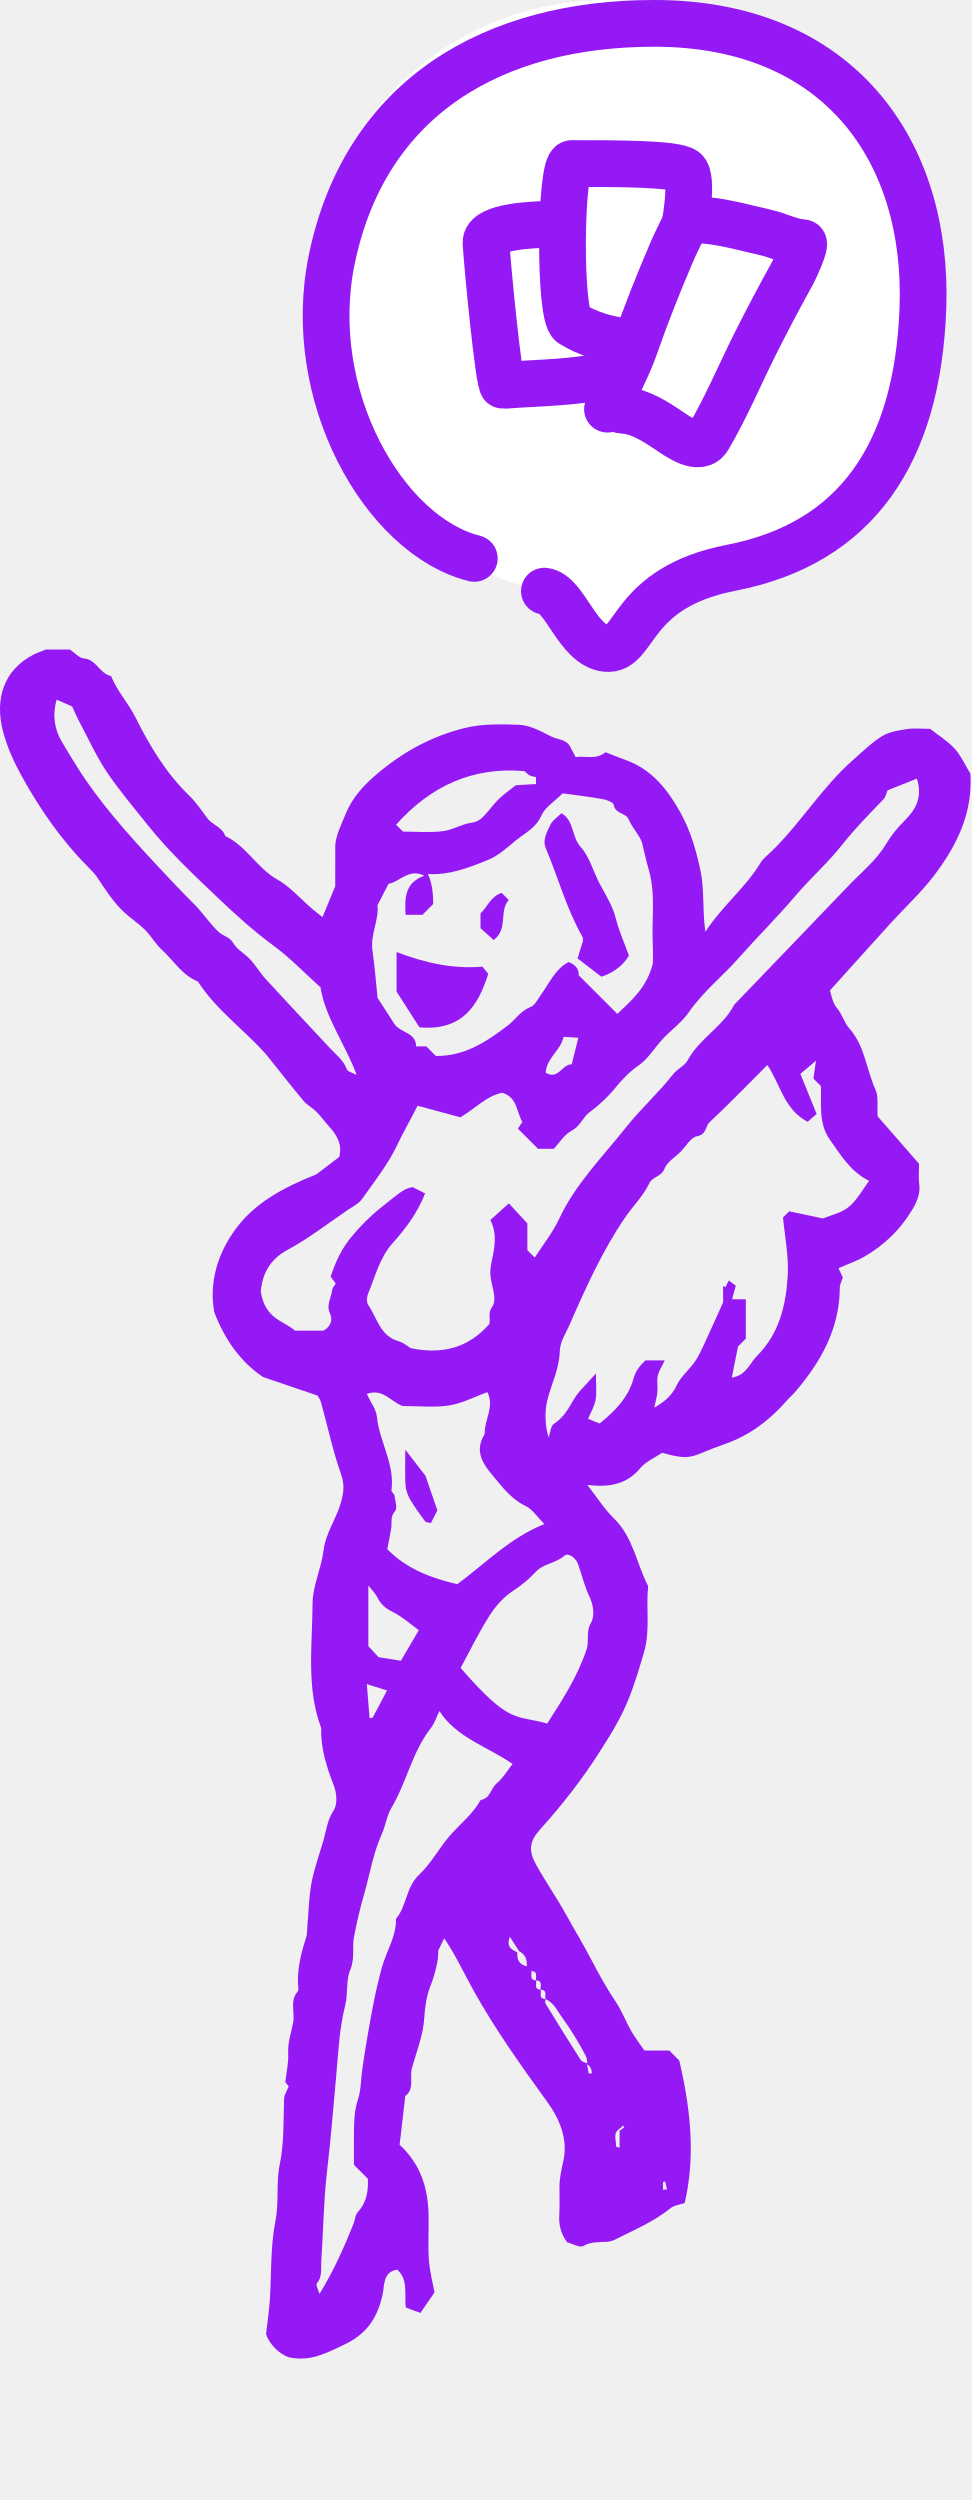
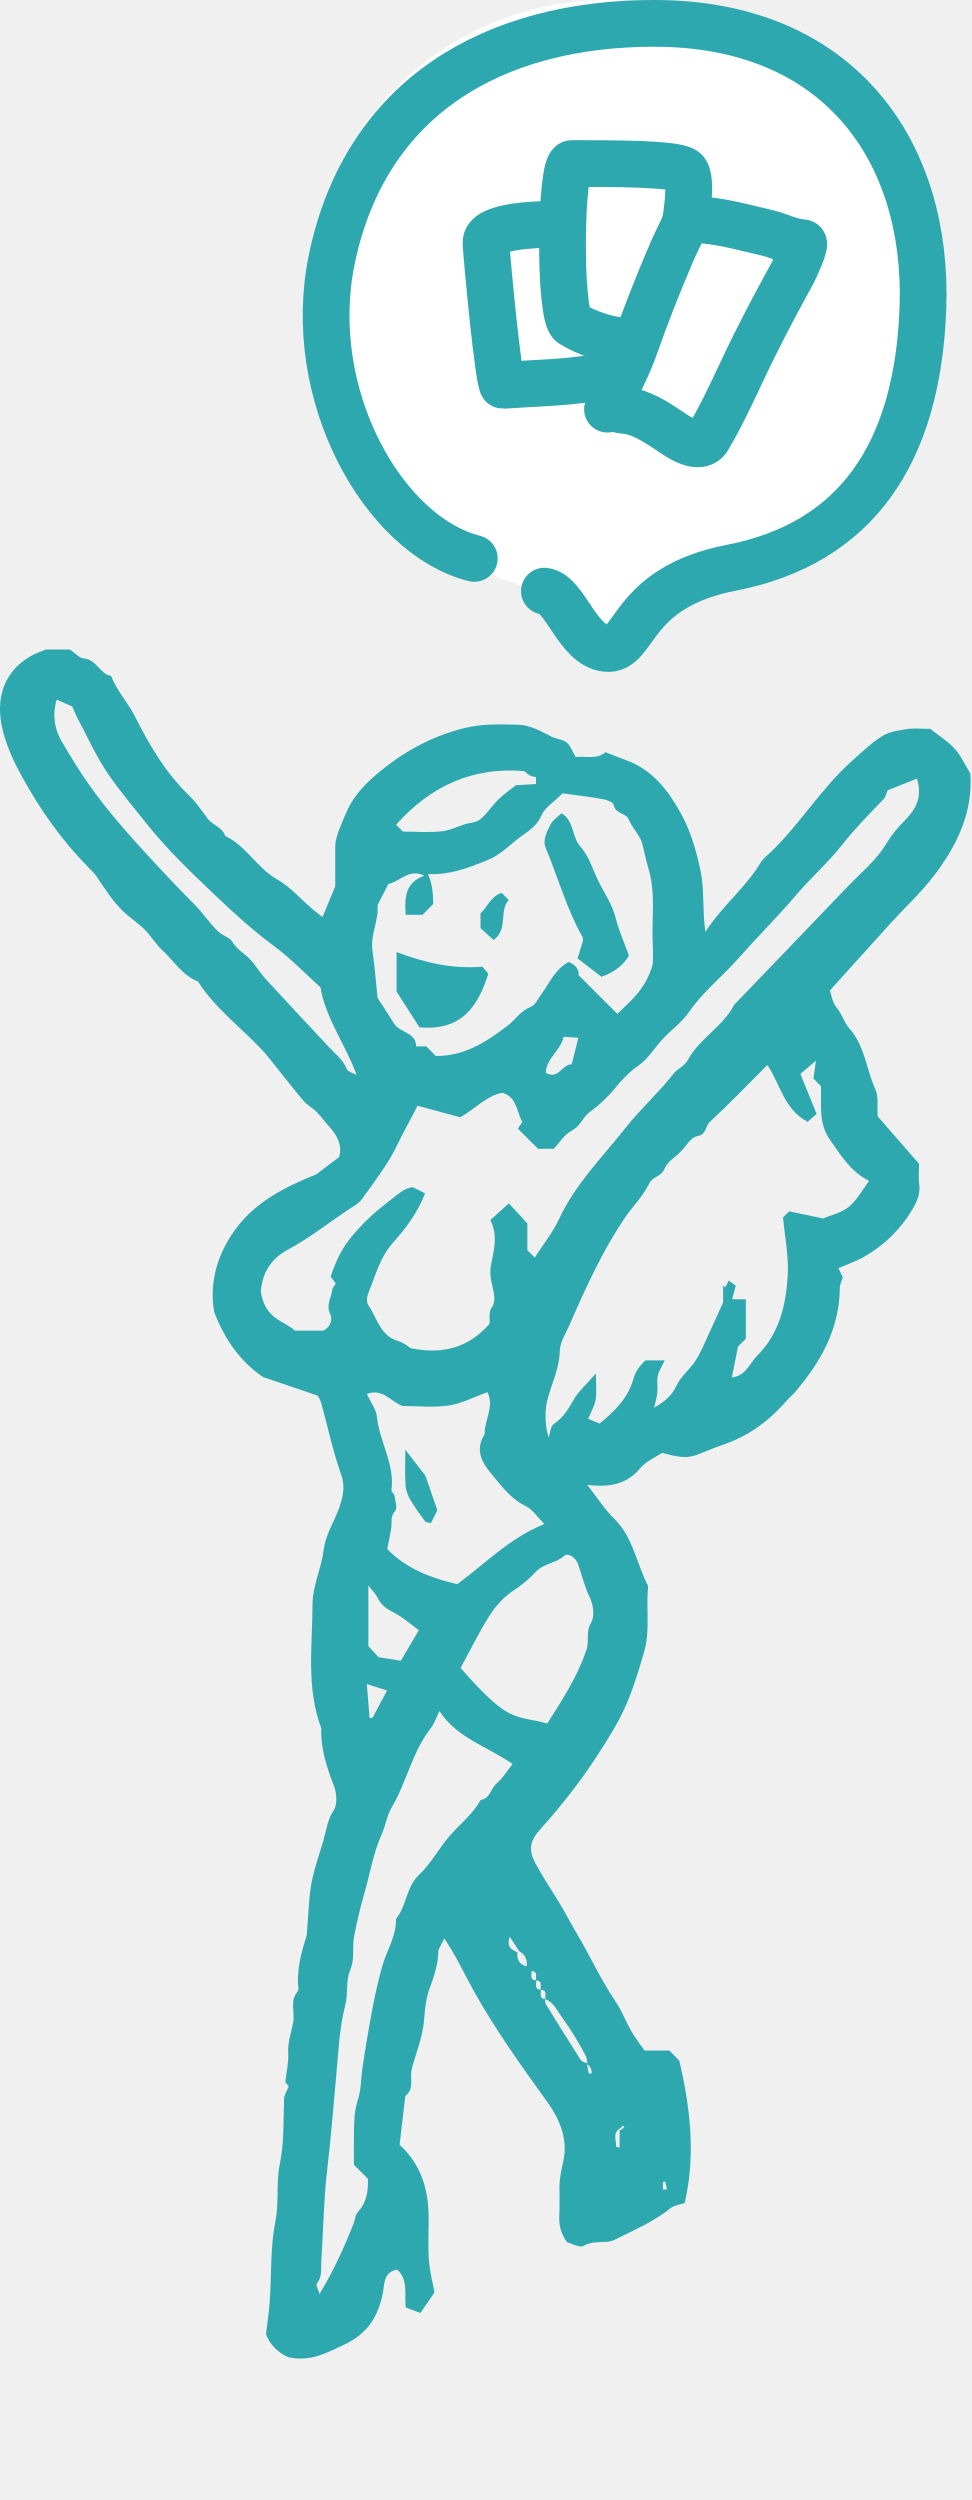
<svg xmlns="http://www.w3.org/2000/svg" width="208" height="535" viewBox="0 0 208 535" fill="none">
-   <path d="M141.7 310.894C140.099 311.982 138.199 312.764 137.041 314.16C134.084 317.726 130.304 318.33 125.687 317.769C127.742 320.396 129.315 322.928 131.387 324.946C135.529 328.98 136.21 334.638 138.706 339.429C138.192 344.108 139.198 348.758 137.833 353.539C134.595 364.883 132.791 367.865 128.469 374.669C124.687 380.622 120.418 386.141 115.703 391.354C113.313 393.997 112.991 395.904 114.754 399.087C116.789 402.762 119.226 406.215 121.242 409.9C122.956 413.032 124.835 416.083 126.469 419.231C128.125 422.419 129.848 425.511 131.839 428.496C133.116 430.41 133.929 432.628 135.083 434.632C135.949 436.137 137.027 437.519 137.909 438.808H143.219C143.942 439.53 144.649 440.237 145.356 440.943C148.216 452.969 148.579 462.627 146.523 471.436C145.495 471.798 144.283 471.915 143.493 472.555C139.936 475.435 135.762 477.179 131.744 479.212C131.2 479.487 130.575 479.701 129.974 479.743C128.231 479.865 126.541 479.668 124.822 480.637C124.046 481.074 122.495 480.135 121.363 479.839C120.019 478.048 119.549 476.137 119.689 473.984C119.818 471.994 119.7 469.989 119.721 467.991C119.741 466.078 120.15 464.261 120.568 462.378C121.579 457.825 119.756 453.469 117.187 449.912C111.575 442.14 106.015 434.371 101.34 425.979C99.305 422.326 97.585 418.508 95.059 414.797C94.835 415.255 94.558 415.823 93.784 417.406C93.891 419.259 93.199 422.224 92.022 425.257C91.282 427.164 90.924 429.549 90.802 431.725C90.586 435.559 89.108 439.066 88.137 442.662C87.611 444.608 88.782 447.014 86.734 448.55C86.324 452.064 85.914 455.578 85.516 458.983C90.081 463.189 91.623 468.381 91.722 474.128C91.776 477.291 91.56 480.468 91.785 483.616C91.966 486.14 92.628 488.63 92.979 490.588C91.809 492.288 91.005 493.457 89.963 494.972C89.027 494.625 87.888 494.202 86.833 493.81C86.512 490.805 87.41 487.9 85.009 485.701C81.937 486.148 82.264 489.167 81.896 490.915C80.8 496.115 78.391 499.618 73.377 501.891C69.836 503.496 66.623 505.457 61.793 504.465C59.548 503.636 57.614 501.528 56.932 499.499C57.284 496.422 57.598 494.394 57.733 492.354C58.111 486.667 57.84 480.86 58.939 475.321C59.752 471.224 59.046 467.151 59.856 463.23C60.829 458.523 60.636 453.843 60.791 449.136C60.82 448.266 61.422 447.415 61.788 446.483C61.504 446.133 61.203 445.762 61.053 445.576C61.296 443.411 61.791 441.383 61.676 439.389C61.543 437.062 62.327 434.987 62.736 432.803C63.144 430.623 61.953 428.234 63.699 426.185C64.028 425.799 63.753 424.893 63.745 424.227C63.702 420.859 64.516 417.655 65.545 414.482C65.739 413.884 65.684 413.206 65.745 412.565C66.078 409.04 66.083 405.441 66.849 402.012C67.45 399.322 68.385 396.663 69.177 393.994C69.826 391.805 70.018 389.493 71.416 387.399C72.24 386.167 72.066 383.74 71.466 382.188C69.916 378.175 68.599 374.185 68.743 369.83C65.482 361.142 66.856 352.082 66.887 343.182C66.9 339.374 68.782 335.609 69.251 331.756C69.717 327.923 72.083 324.91 73.027 321.28C73.587 319.129 73.729 317.601 72.965 315.434C71.217 310.472 70.129 305.28 68.723 300.195C68.52 299.462 68.042 298.805 67.969 298.661C63.778 297.234 60.123 295.99 56.304 294.69C51.55 291.476 48.189 286.872 45.853 280.818C44.687 274.469 46.566 268.044 50.722 262.618C54.838 257.244 60.783 254.064 67.705 251.309C68.885 250.413 70.675 249.053 72.588 247.6C73.262 245.124 72.246 243.091 70.562 241.228C69.588 240.15 68.742 238.953 67.725 237.921C66.891 237.076 65.746 236.517 64.99 235.62C62.514 232.679 60.154 229.641 57.749 226.641C57.447 226.265 57.156 225.88 56.836 225.521C52.124 220.251 46.227 216.09 42.353 210.037C38.979 208.722 37.188 205.584 34.673 203.289C33.292 202.029 32.345 200.304 31.015 198.977C29.654 197.619 28.003 196.557 26.59 195.246C24.23 193.057 22.529 190.34 20.751 187.686C20.211 186.881 19.486 186.191 18.799 185.495C13.17 179.801 8.642 173.305 4.774 166.323C3.046 163.203 1.575 160.074 0.647 156.521C-1.206 149.422 0.904 143.29 7.194 140.08C7.876 139.731 8.611 139.486 9.788 139H14.963C16.064 139.743 16.949 140.826 17.91 140.898C20.645 141.102 21.332 144.206 23.767 144.666C25.035 147.871 27.426 150.39 28.976 153.488C32.007 159.546 35.491 165.428 40.471 170.239C41.955 171.672 43.138 173.431 44.372 175.104C45.462 176.582 47.595 176.986 48.212 178.919C52.719 181.032 54.998 185.766 59.337 188.208C62.106 189.767 64.296 192.349 66.759 194.457C67.465 195.062 68.214 195.616 69.022 196.255C69.897 194.127 70.652 192.293 71.742 189.644C71.742 187.406 71.732 184.256 71.745 181.105C71.754 179 73.135 176.222 74.025 174.058C75.439 170.623 77.831 168.062 80.504 165.776C86.019 161.059 92.153 157.608 99.37 155.815C103.32 154.834 107.14 154.989 110.984 155.101C113.359 155.17 115.686 156.435 117.906 157.587C119.275 158.298 121.103 158.128 121.997 159.758C122.368 160.435 122.718 161.122 123.181 162.001C125.254 161.716 127.583 162.654 129.575 160.97C131.01 161.527 132.432 162.119 133.882 162.636C139.523 164.649 142.928 169.031 145.669 173.992C147.78 177.812 148.973 181.923 149.896 186.265C150.79 190.463 150.265 194.637 150.954 199.406C154.62 193.772 159.601 189.932 162.801 184.563C163.286 183.748 164.351 182.93 165.151 182.151C171.367 176.097 175.885 168.543 182.396 162.775C184.449 160.957 186.438 158.995 188.741 157.553C190.252 156.607 192.246 156.302 194.072 156.028C195.701 155.783 197.396 155.976 199.061 155.976C200.819 157.363 202.778 158.564 204.274 160.19C205.619 161.654 206.457 163.584 207.657 165.532C208.217 173.852 204.859 180.864 199.794 187.495C197.08 191.048 193.84 194.002 190.876 197.261C186.57 201.998 182.295 206.762 177.588 211.978C177.929 212.897 178.139 214.591 179.066 215.669C180.243 217.037 180.639 218.83 181.741 220.064C185.125 223.856 185.386 228.908 187.38 233.247C188.018 234.635 187.672 236.476 187.827 238.908C190.522 241.997 193.675 245.61 196.676 249.049C196.676 250.716 196.526 252.066 196.711 253.368C197.002 255.419 196.232 257.146 195.27 258.782C192.768 263.037 189.309 266.396 185.057 268.871C183.348 269.866 181.435 270.51 179.433 271.394C179.77 272.111 180.032 272.668 180.368 273.383C180.186 273.983 179.724 274.809 179.717 275.639C179.648 284.512 175.553 291.617 169.978 298.086C169.544 298.589 169.01 299.006 168.575 299.508C164.85 303.809 160.489 307.173 155.038 309.054C147.872 311.526 148.394 312.788 141.7 310.894ZM115.718 425.8C115.869 426.558 115.223 427.713 116.718 427.799C116.718 428.123 116.592 428.525 116.737 428.761C119.201 432.775 121.678 436.782 124.218 440.748C124.52 441.221 125.205 441.449 126.489 441.763C126.201 441.778 125.913 441.793 125.625 441.807C125.753 442.458 125.88 443.109 126.008 443.761C126.223 443.731 126.438 443.702 126.653 443.673C126.598 443.036 126.544 442.4 125.713 441.79C125.608 441.184 125.645 440.504 125.373 439.986C123.881 437.156 122.25 434.422 120.344 431.827C119.252 430.34 118.574 428.571 116.718 427.799C116.567 427.041 117.214 425.885 115.718 425.8C115.568 425.043 116.214 423.887 114.719 423.801C114.568 423.044 115.215 421.888 113.719 421.803C113.386 421.47 113.053 421.136 112.72 420.803C112.881 419.253 112.299 418.197 111.102 417.558C110.511 416.648 109.92 415.737 109.104 414.48C108.269 416.791 109.61 417.225 110.721 417.805C110.561 419.356 111.142 420.412 112.72 420.803C113.053 421.136 113.386 421.47 113.719 421.803C113.87 422.56 113.224 423.716 114.719 423.801C114.87 424.559 114.223 425.715 115.718 425.8ZM132.589 455.527C130.995 456.611 131.995 458.14 131.819 459.363C131.813 459.401 132.231 459.501 132.589 459.617C132.589 458.275 132.589 457.028 132.605 455.69L132.8 455.885C133.072 455.653 133.344 455.421 133.617 455.189C133.512 455.083 133.406 454.978 133.301 454.874C133.069 455.146 132.837 455.418 132.589 455.527ZM114.44 269.123C116.236 266.314 118.298 263.743 119.654 260.841C123.144 253.369 128.919 247.616 133.924 241.297C137.064 237.332 140.892 233.91 144.006 229.927C144.986 228.672 146.513 228.117 147.184 226.868C149.69 222.209 154.713 219.704 157.127 215.007C165.254 206.548 173.393 198.102 181.499 189.625C184.314 186.681 187.533 184.121 189.673 180.533C190.729 178.762 192.083 177.112 193.548 175.655C195.99 173.229 197.465 170.621 196.218 166.621C194.016 167.502 191.903 168.348 189.95 169.129C189.617 169.892 189.504 170.583 189.105 171C186.055 174.183 182.962 177.291 180.215 180.787C177.196 184.626 173.476 187.878 170.285 191.639C166.392 196.227 162.075 200.488 158.078 205.022C154.616 208.949 150.452 212.203 147.432 216.589C145.947 218.747 143.685 220.359 141.863 222.301C140.085 224.196 138.704 226.61 136.627 228.034C134.613 229.413 132.941 231.242 131.568 232.924C129.931 234.931 128.167 236.526 126.15 238.024C124.704 239.098 124.204 240.981 122.372 241.946C120.715 242.82 119.595 244.709 118.527 245.844H115.145C113.658 244.357 112.245 242.944 110.832 241.531C111.158 241.038 111.483 240.545 111.779 240.095C110.499 237.903 110.747 234.85 107.502 233.85C104.149 234.478 101.769 237.204 98.51 239.103C95.599 238.314 92.441 237.458 89.352 236.62C87.894 239.604 86.374 242.101 85.129 244.778C83.168 248.993 80.186 252.75 77.477 256.589C76.781 257.577 75.521 258.189 74.47 258.902C70.183 261.807 66.066 265.037 61.525 267.475C56.843 269.988 56.031 273.958 55.803 276.374C56.738 282.42 60.814 282.615 63.108 284.757H69.213C70.939 283.818 71.178 282.258 70.653 281.177C69.725 279.263 70.881 277.766 71.082 276.098C71.149 275.544 71.646 275.041 71.855 274.677C71.302 273.931 70.932 273.432 70.758 273.197C71.868 269.865 73.151 267.148 75.26 264.619C77.22 262.268 79.219 260.247 81.628 258.347C85.721 255.119 86.394 254.345 88.319 254.052C89.582 254.69 90.33 255.068 90.973 255.393C89.277 259.692 86.767 262.956 84.055 265.988C81.228 269.149 80.334 273.117 78.78 276.816C78.483 277.524 78.405 278.693 78.794 279.257C80.71 282.034 81.323 285.901 85.305 287.023C86.461 287.349 87.452 288.255 87.867 288.504C94.91 289.961 100.368 288.294 104.729 283.335C104.97 282.153 104.385 280.893 105.346 279.616C105.909 278.867 105.85 277.39 105.613 276.344C104.659 272.144 104.771 272.194 105.492 268.56C105.974 266.128 106.233 263.549 104.931 261.095C106.222 259.928 107.524 258.751 108.889 257.517C110.309 259.054 111.433 260.27 112.855 261.808V267.538C113.384 268.067 113.737 268.421 114.44 269.123ZM164.211 227.911C160.101 232.02 156.091 236.199 151.856 240.137C150.885 241.041 151.245 242.801 149.182 243.148C147.844 243.372 146.797 245.323 145.619 246.501C144.442 247.678 142.759 248.662 142.215 250.082C141.548 251.827 139.638 251.797 138.989 253.162C137.673 255.93 135.471 258.049 133.788 260.518C128.902 267.689 125.325 275.618 121.872 283.54C121.103 285.303 119.833 287.175 119.793 289.139C119.713 293.022 117.865 296.377 117.044 300.024C116.582 302.077 116.611 305.227 117.408 307.618C117.757 306.643 117.822 305.168 118.542 304.699C120.574 303.375 121.631 301.503 122.789 299.499C123.839 297.683 125.521 296.234 127.524 293.933C127.524 296.436 127.74 298.043 127.46 299.559C127.2 300.968 126.41 302.278 125.858 303.622C126.827 304.022 127.625 304.352 128.312 304.636C131.563 302.038 134.461 299.039 135.535 295.133C136.081 293.148 137.134 292.101 138.102 291.124H142.252C141.607 292.502 140.963 293.427 140.757 294.44C140.53 295.56 140.784 296.768 140.681 297.925C140.594 298.898 140.295 299.852 139.998 301.249C142.235 299.941 143.774 298.688 144.806 296.463C145.723 294.487 147.674 293.019 148.875 291.139C150.028 289.333 150.825 287.296 151.741 285.343C152.656 283.39 153.524 281.415 154.748 278.709V275.17C154.908 275.271 155.068 275.372 155.227 275.473C155.513 274.91 155.798 274.347 155.957 274.032C156.705 274.579 157.228 274.961 157.462 275.132C157.178 276.169 156.962 276.96 156.666 278.041H159.606V286.481C158.934 287.152 158.346 287.741 157.928 288.158C157.467 290.489 157.055 292.573 156.613 294.805C159.736 294.334 160.383 291.773 161.974 290.188C166.783 285.398 168.206 279.277 168.574 272.958C168.815 268.809 167.935 264.595 167.568 260.531C168.174 259.925 168.645 259.454 168.882 259.218C171.296 259.729 173.534 260.202 176.119 260.749C177.734 260.066 180.022 259.599 181.622 258.291C183.397 256.841 184.544 254.624 185.989 252.709C181.945 250.678 179.96 247.209 177.651 243.978C175.067 240.364 175.821 236.29 175.677 232.417C175.004 231.743 174.415 231.155 174.073 230.813C174.227 229.736 174.351 228.866 174.619 226.984C173.008 228.351 172.221 229.019 171.284 229.814C172.5 232.813 173.6 235.527 174.759 238.388C174.1 238.963 173.407 239.568 172.835 240.066C167.715 237.363 166.997 232.002 164.211 227.911ZM93.263 225.978C99.45 226.042 104.147 222.913 108.679 219.451C110.33 218.19 111.41 216.303 113.539 215.496C114.453 215.151 115.054 213.883 115.709 212.971C117.539 210.423 118.808 207.391 121.681 205.866C123.559 206.568 123.928 207.877 123.83 208.694C126.741 211.605 129.303 214.166 132.107 216.97C134.992 214.212 138.354 211.497 139.706 206.22C139.706 205.465 139.781 203.797 139.692 202.138C139.405 196.781 140.381 191.389 138.813 186.045C138.3 184.296 137.881 182.33 137.451 180.561C137.042 178.876 135.312 177.241 134.525 175.327C133.949 173.926 131.644 174.212 131.329 172.215C131.246 171.687 129.822 171.16 128.948 171.006C125.998 170.487 123.018 170.137 120.41 169.772C118.568 171.614 116.606 172.789 115.871 174.493C114.737 177.124 112.519 178.155 110.55 179.725C108.562 181.31 106.856 183.046 104.338 184.063C100.245 185.717 96.219 187.301 91.567 187.049C92.344 188.635 92.721 190.774 92.697 193.467C91.869 194.303 91.05 195.13 90.414 195.771H86.802C86.567 192.129 86.665 188.855 90.809 187.406C87.533 185.734 85.502 188.745 83.126 189.153C82.309 190.75 81.606 192.123 80.783 193.73C81.139 196.851 79.197 200.016 79.708 203.488C80.197 206.815 80.442 210.177 80.798 213.555C81.975 215.376 83.181 217.199 84.342 219.051C85.6 221.057 89.041 220.863 89.05 223.93H91.235C91.816 224.517 92.401 225.108 93.263 225.978ZM75.739 463.276C75.739 461.01 75.719 458.686 75.745 456.364C75.772 453.964 75.818 451.639 76.614 449.244C77.29 447.212 77.219 444.868 77.543 442.678C78.193 438.287 78.934 433.912 79.759 429.554C80.31 426.645 80.966 423.746 81.763 420.895C82.721 417.469 84.836 414.379 84.735 410.641C87.07 407.86 86.852 403.848 89.715 401.162C92.231 398.8 93.913 395.575 96.19 392.925C98.41 390.342 101.19 388.244 102.866 385.186C104.909 384.915 105 382.729 106.283 381.65C107.673 380.482 108.64 378.809 109.69 377.486C104.214 373.713 97.698 371.867 94.031 366.159C93.438 367.365 93.019 368.758 92.184 369.826C88.199 374.923 87.029 381.386 83.787 386.848C82.785 388.537 82.533 390.653 81.71 392.47C79.843 396.592 79.166 401.075 77.919 405.363C77.062 408.308 76.348 411.407 75.759 414.476C75.31 416.814 75.999 419.141 74.929 421.631C73.993 423.808 74.523 426.588 73.87 429.161C72.621 434.081 72.394 439.263 71.94 444.301C71.333 451.03 70.799 457.737 70.005 464.464C69.247 470.882 69.197 477.482 68.748 483.998C68.64 485.579 69.02 487.193 67.819 488.64C67.526 488.993 68.166 490.12 68.378 490.891C71.431 485.919 73.65 480.914 75.676 475.831C76.016 474.979 75.942 474.063 76.695 473.235C78.498 471.256 78.83 468.751 78.727 466.263C77.68 465.216 76.738 464.274 75.739 463.276ZM116.483 326.139C114.884 324.537 113.935 322.992 112.561 322.335C109.93 321.078 108.09 318.987 106.384 316.898C104.08 314.075 101.062 311.145 103.725 306.882C103.592 303.893 105.897 301.068 104.294 297.911C101.574 298.9 98.917 300.333 96.106 300.765C92.865 301.265 89.488 300.882 86.17 300.882C83.693 300.047 81.924 296.998 78.499 298.307C79.324 300.1 80.492 301.589 80.653 303.179C81.192 308.528 84.525 313.306 83.773 318.899C83.725 319.259 84.368 319.671 84.428 320.095C84.584 321.199 85.085 322.771 84.561 323.346C83.452 324.562 83.919 325.808 83.724 327.045C83.507 328.424 83.205 329.789 82.873 331.509C86.933 335.704 92.365 337.764 97.857 339.015C103.991 334.5 108.945 329.225 116.483 326.139ZM125.466 353.163C126.195 351.182 125.286 349.327 126.465 347.315C127.257 345.963 127.085 343.635 126.146 341.694C125.082 339.494 124.528 337.05 123.705 334.728C123.211 333.335 121.598 332.207 120.777 332.935C118.955 334.551 116.352 334.564 114.665 336.365C113.246 337.881 111.689 339.211 109.884 340.378C107.871 341.68 106.098 343.644 104.795 345.686C102.478 349.316 100.595 353.223 98.57 356.942C109.162 369.086 110.061 366.888 117.102 368.837C120.259 363.895 123.488 358.993 125.466 353.163ZM12.128 149.727C11.11 153.172 11.779 156.206 13.122 158.53C14.192 160.382 15.347 162.278 16.512 164.128C21.316 171.759 27.337 178.455 33.447 185.028C36.134 187.919 38.859 190.817 41.669 193.611C43.439 195.372 44.87 197.635 46.753 199.399C47.658 200.246 49.191 200.611 49.757 201.589C50.655 203.141 52.103 203.899 53.27 205.046C54.622 206.375 55.567 208.108 56.855 209.514C61.396 214.472 66.011 219.362 70.591 224.285C71.898 225.69 73.481 226.828 74.199 228.779C74.419 229.375 75.582 229.623 76.313 230.03C73.925 223.457 69.679 217.991 68.582 211.289C65.216 208.26 62.151 205.039 58.626 202.445C54.185 199.177 50.128 195.473 46.178 191.712C41.078 186.858 35.953 182.009 31.511 176.437C28.719 172.934 25.807 169.478 23.262 165.814C20.722 162.158 18.893 158.006 16.779 154.057C16.272 153.11 15.871 152.107 15.447 151.186C14.42 150.735 13.437 150.302 12.128 149.727ZM86.234 177.962C89.071 177.962 91.93 178.213 94.72 177.88C96.824 177.629 98.8 176.348 100.906 176.065C102.252 175.883 102.981 175.235 103.742 174.423C104.782 173.313 105.654 172.037 106.748 170.99C107.899 169.887 109.227 168.969 110.385 168.045C111.904 167.953 113.325 167.867 114.703 167.783V166.302C114.275 166.194 113.792 166.154 113.394 165.95C112.972 165.733 112.63 165.361 112.215 165.026C101.101 164.048 92.105 168.255 84.76 176.488C85.18 176.908 85.533 177.261 86.234 177.962ZM85.791 355.4C86.975 353.382 88.215 351.269 89.631 348.857C87.899 347.615 86.099 345.979 84.004 344.938C82.461 344.171 81.429 343.259 80.711 341.765C80.37 341.058 79.751 340.486 78.829 339.302V352.274C79.679 353.194 80.46 354.039 81.02 354.644C82.657 354.904 84.01 355.118 85.791 355.4ZM122.349 227.769C122.866 225.688 123.275 224.044 123.763 222.083C122.813 222.023 121.917 221.965 120.605 221.881C119.994 224.832 116.928 226.414 116.783 229.56C119.515 231.202 120.307 227.66 122.349 227.769ZM78.499 360.392C78.748 363.469 78.92 365.58 79.091 367.691C79.209 367.671 79.326 367.651 79.75 367.58C80.644 365.887 81.626 364.028 82.824 361.762C81.486 361.338 80.346 360.977 78.499 360.392ZM141.875 468.589C142.161 468.57 142.446 468.552 142.731 468.534C142.61 467.977 142.489 467.421 142.368 466.864C142.203 466.886 142.039 466.909 141.875 466.931V468.589Z" fill="#9419F5" />
-   <path d="M134.595 204.499C133.341 206.611 131.372 208.117 128.689 209.018C127.201 207.874 125.606 206.648 123.593 205.099C123.886 204.158 124.291 202.857 124.713 201.498C124.713 201.236 124.838 200.834 124.695 200.583C121.262 194.544 119.45 187.833 116.787 181.476C116.06 179.741 117.053 178.013 117.792 176.484C118.269 175.497 119.369 174.812 120.15 174.031C122.907 175.603 122.27 179.049 124.272 181.261C126.153 183.34 126.921 186.406 128.269 188.991C129.549 191.443 131.073 193.733 131.768 196.504C132.436 199.167 133.586 201.71 134.595 204.499Z" fill="#9419F5" />
-   <path d="M89.763 219.856C88.229 217.46 86.613 214.936 84.867 212.208V203.74C90.9 206.044 96.879 207.406 103.235 206.866C103.643 207.364 104.06 207.875 104.497 208.409C102.337 215.098 99.058 220.65 89.763 219.856Z" fill="#9419F5" />
-   <path d="M105.641 201.164C104.767 200.377 103.839 199.542 102.831 198.634V195.453C104.252 194.204 104.974 191.846 107.346 191.076L108.883 192.612C106.699 194.917 108.857 198.755 105.641 201.164Z" fill="#9419F5" />
-   <path d="M93.601 323.222C93.25 323.911 92.76 324.87 92.216 325.937C91.796 325.813 91.171 325.823 90.95 325.529C89.82 324.027 88.706 322.499 87.768 320.875C87.241 319.962 86.846 318.861 86.779 317.819C86.633 315.549 86.734 313.263 86.734 310.239C88.668 312.738 90.099 314.585 91.045 315.808C92.026 318.653 92.779 320.839 93.601 323.222Z" fill="#9419F5" />
+   <path d="M141.7 310.894C140.099 311.982 138.199 312.764 137.041 314.16C134.084 317.726 130.304 318.33 125.687 317.769C127.742 320.396 129.315 322.928 131.387 324.946C135.529 328.98 136.21 334.638 138.706 339.429C138.192 344.108 139.198 348.758 137.833 353.539C134.595 364.883 132.791 367.865 128.469 374.669C124.687 380.622 120.418 386.141 115.703 391.354C113.313 393.997 112.991 395.904 114.754 399.087C116.789 402.762 119.226 406.215 121.242 409.9C122.956 413.032 124.835 416.083 126.469 419.231C128.125 422.419 129.848 425.511 131.839 428.496C133.116 430.41 133.929 432.628 135.083 434.632C135.949 436.137 137.027 437.519 137.909 438.808H143.219C143.942 439.53 144.649 440.237 145.356 440.943C148.216 452.969 148.579 462.627 146.523 471.436C145.495 471.798 144.283 471.915 143.493 472.555C139.936 475.435 135.762 477.179 131.744 479.212C131.2 479.487 130.575 479.701 129.974 479.743C128.231 479.865 126.541 479.668 124.822 480.637C124.046 481.074 122.495 480.135 121.363 479.839C120.019 478.048 119.549 476.137 119.689 473.984C119.818 471.994 119.7 469.989 119.721 467.991C119.741 466.078 120.15 464.261 120.568 462.378C121.579 457.825 119.756 453.469 117.187 449.912C111.575 442.14 106.015 434.371 101.34 425.979C99.305 422.326 97.585 418.508 95.059 414.797C94.835 415.255 94.558 415.823 93.784 417.406C93.891 419.259 93.199 422.224 92.022 425.257C91.282 427.164 90.924 429.549 90.802 431.725C90.586 435.559 89.108 439.066 88.137 442.662C87.611 444.608 88.782 447.014 86.734 448.55C86.324 452.064 85.914 455.578 85.516 458.983C90.081 463.189 91.623 468.381 91.722 474.128C91.776 477.291 91.56 480.468 91.785 483.616C91.966 486.14 92.628 488.63 92.979 490.588C91.809 492.288 91.005 493.457 89.963 494.972C89.027 494.625 87.888 494.202 86.833 493.81C86.512 490.805 87.41 487.9 85.009 485.701C81.937 486.148 82.264 489.167 81.896 490.915C80.8 496.115 78.391 499.618 73.377 501.891C69.836 503.496 66.623 505.457 61.793 504.465C59.548 503.636 57.614 501.528 56.932 499.499C57.284 496.422 57.598 494.394 57.733 492.354C58.111 486.667 57.84 480.86 58.939 475.321C59.752 471.224 59.046 467.151 59.856 463.23C60.829 458.523 60.636 453.843 60.791 449.136C60.82 448.266 61.422 447.415 61.788 446.483C61.504 446.133 61.203 445.762 61.053 445.576C61.296 443.411 61.791 441.383 61.676 439.389C61.543 437.062 62.327 434.987 62.736 432.803C63.144 430.623 61.953 428.234 63.699 426.185C64.028 425.799 63.753 424.893 63.745 424.227C63.702 420.859 64.516 417.655 65.545 414.482C65.739 413.884 65.684 413.206 65.745 412.565C66.078 409.04 66.083 405.441 66.849 402.012C67.45 399.322 68.385 396.663 69.177 393.994C69.826 391.805 70.018 389.493 71.416 387.399C72.24 386.167 72.066 383.74 71.466 382.188C69.916 378.175 68.599 374.185 68.743 369.83C65.482 361.142 66.856 352.082 66.887 343.182C66.9 339.374 68.782 335.609 69.251 331.756C69.717 327.923 72.083 324.91 73.027 321.28C73.587 319.129 73.729 317.601 72.965 315.434C71.217 310.472 70.129 305.28 68.723 300.195C68.52 299.462 68.042 298.805 67.969 298.661C63.778 297.234 60.123 295.99 56.304 294.69C51.55 291.476 48.189 286.872 45.853 280.818C44.687 274.469 46.566 268.044 50.722 262.618C54.838 257.244 60.783 254.064 67.705 251.309C68.885 250.413 70.675 249.053 72.588 247.6C73.262 245.124 72.246 243.091 70.562 241.228C69.588 240.15 68.742 238.953 67.725 237.921C66.891 237.076 65.746 236.517 64.99 235.62C62.514 232.679 60.154 229.641 57.749 226.641C57.447 226.265 57.156 225.88 56.836 225.521C52.124 220.251 46.227 216.09 42.353 210.037C38.979 208.722 37.188 205.584 34.673 203.289C33.292 202.029 32.345 200.304 31.015 198.977C29.654 197.619 28.003 196.557 26.59 195.246C24.23 193.057 22.529 190.34 20.751 187.686C20.211 186.881 19.486 186.191 18.799 185.495C13.17 179.801 8.642 173.305 4.774 166.323C3.046 163.203 1.575 160.074 0.647 156.521C-1.206 149.422 0.904 143.29 7.194 140.08C7.876 139.731 8.611 139.486 9.788 139H14.963C16.064 139.743 16.949 140.826 17.91 140.898C20.645 141.102 21.332 144.206 23.767 144.666C25.035 147.871 27.426 150.39 28.976 153.488C32.007 159.546 35.491 165.428 40.471 170.239C41.955 171.672 43.138 173.431 44.372 175.104C45.462 176.582 47.595 176.986 48.212 178.919C52.719 181.032 54.998 185.766 59.337 188.208C62.106 189.767 64.296 192.349 66.759 194.457C67.465 195.062 68.214 195.616 69.022 196.255C69.897 194.127 70.652 192.293 71.742 189.644C71.742 187.406 71.732 184.256 71.745 181.105C71.754 179 73.135 176.222 74.025 174.058C75.439 170.623 77.831 168.062 80.504 165.776C86.019 161.059 92.153 157.608 99.37 155.815C103.32 154.834 107.14 154.989 110.984 155.101C113.359 155.17 115.686 156.435 117.906 157.587C119.275 158.298 121.103 158.128 121.997 159.758C122.368 160.435 122.718 161.122 123.181 162.001C125.254 161.716 127.583 162.654 129.575 160.97C131.01 161.527 132.432 162.119 133.882 162.636C139.523 164.649 142.928 169.031 145.669 173.992C147.78 177.812 148.973 181.923 149.896 186.265C150.79 190.463 150.265 194.637 150.954 199.406C154.62 193.772 159.601 189.932 162.801 184.563C163.286 183.748 164.351 182.93 165.151 182.151C171.367 176.097 175.885 168.543 182.396 162.775C184.449 160.957 186.438 158.995 188.741 157.553C190.252 156.607 192.246 156.302 194.072 156.028C195.701 155.783 197.396 155.976 199.061 155.976C200.819 157.363 202.778 158.564 204.274 160.19C205.619 161.654 206.457 163.584 207.657 165.532C208.217 173.852 204.859 180.864 199.794 187.495C197.08 191.048 193.84 194.002 190.876 197.261C186.57 201.998 182.295 206.762 177.588 211.978C177.929 212.897 178.139 214.591 179.066 215.669C180.243 217.037 180.639 218.83 181.741 220.064C185.125 223.856 185.386 228.908 187.38 233.247C188.018 234.635 187.672 236.476 187.827 238.908C190.522 241.997 193.675 245.61 196.676 249.049C196.676 250.716 196.526 252.066 196.711 253.368C197.002 255.419 196.232 257.146 195.27 258.782C192.768 263.037 189.309 266.396 185.057 268.871C183.348 269.866 181.435 270.51 179.433 271.394C179.77 272.111 180.032 272.668 180.368 273.383C180.186 273.983 179.724 274.809 179.717 275.639C179.648 284.512 175.553 291.617 169.978 298.086C169.544 298.589 169.01 299.006 168.575 299.508C164.85 303.809 160.489 307.173 155.038 309.054C147.872 311.526 148.394 312.788 141.7 310.894ZM115.718 425.8C115.869 426.558 115.223 427.713 116.718 427.799C116.718 428.123 116.592 428.525 116.737 428.761C119.201 432.775 121.678 436.782 124.218 440.748C124.52 441.221 125.205 441.449 126.489 441.763C126.201 441.778 125.913 441.793 125.625 441.807C125.753 442.458 125.88 443.109 126.008 443.761C126.223 443.731 126.438 443.702 126.653 443.673C126.598 443.036 126.544 442.4 125.713 441.79C125.608 441.184 125.645 440.504 125.373 439.986C123.881 437.156 122.25 434.422 120.344 431.827C119.252 430.34 118.574 428.571 116.718 427.799C116.567 427.041 117.214 425.885 115.718 425.8C115.568 425.043 116.214 423.887 114.719 423.801C114.568 423.044 115.215 421.888 113.719 421.803C113.386 421.47 113.053 421.136 112.72 420.803C112.881 419.253 112.299 418.197 111.102 417.558C110.511 416.648 109.92 415.737 109.104 414.48C108.269 416.791 109.61 417.225 110.721 417.805C110.561 419.356 111.142 420.412 112.72 420.803C113.053 421.136 113.386 421.47 113.719 421.803C113.87 422.56 113.224 423.716 114.719 423.801C114.87 424.559 114.223 425.715 115.718 425.8ZM132.589 455.527C130.995 456.611 131.995 458.14 131.819 459.363C131.813 459.401 132.231 459.501 132.589 459.617C132.589 458.275 132.589 457.028 132.605 455.69L132.8 455.885C133.072 455.653 133.344 455.421 133.617 455.189C133.512 455.083 133.406 454.978 133.301 454.874C133.069 455.146 132.837 455.418 132.589 455.527ZM114.44 269.123C116.236 266.314 118.298 263.743 119.654 260.841C123.144 253.369 128.919 247.616 133.924 241.297C137.064 237.332 140.892 233.91 144.006 229.927C144.986 228.672 146.513 228.117 147.184 226.868C149.69 222.209 154.713 219.704 157.127 215.007C165.254 206.548 173.393 198.102 181.499 189.625C184.314 186.681 187.533 184.121 189.673 180.533C190.729 178.762 192.083 177.112 193.548 175.655C195.99 173.229 197.465 170.621 196.218 166.621C194.016 167.502 191.903 168.348 189.95 169.129C189.617 169.892 189.504 170.583 189.105 171C186.055 174.183 182.962 177.291 180.215 180.787C177.196 184.626 173.476 187.878 170.285 191.639C166.392 196.227 162.075 200.488 158.078 205.022C154.616 208.949 150.452 212.203 147.432 216.589C145.947 218.747 143.685 220.359 141.863 222.301C140.085 224.196 138.704 226.61 136.627 228.034C134.613 229.413 132.941 231.242 131.568 232.924C129.931 234.931 128.167 236.526 126.15 238.024C124.704 239.098 124.204 240.981 122.372 241.946C120.715 242.82 119.595 244.709 118.527 245.844H115.145C113.658 244.357 112.245 242.944 110.832 241.531C111.158 241.038 111.483 240.545 111.779 240.095C110.499 237.903 110.747 234.85 107.502 233.85C104.149 234.478 101.769 237.204 98.51 239.103C95.599 238.314 92.441 237.458 89.352 236.62C87.894 239.604 86.374 242.101 85.129 244.778C83.168 248.993 80.186 252.75 77.477 256.589C76.781 257.577 75.521 258.189 74.47 258.902C70.183 261.807 66.066 265.037 61.525 267.475C56.843 269.988 56.031 273.958 55.803 276.374C56.738 282.42 60.814 282.615 63.108 284.757H69.213C70.939 283.818 71.178 282.258 70.653 281.177C69.725 279.263 70.881 277.766 71.082 276.098C71.149 275.544 71.646 275.041 71.855 274.677C71.302 273.931 70.932 273.432 70.758 273.197C71.868 269.865 73.151 267.148 75.26 264.619C77.22 262.268 79.219 260.247 81.628 258.347C85.721 255.119 86.394 254.345 88.319 254.052C89.582 254.69 90.33 255.068 90.973 255.393C89.277 259.692 86.767 262.956 84.055 265.988C81.228 269.149 80.334 273.117 78.78 276.816C78.483 277.524 78.405 278.693 78.794 279.257C80.71 282.034 81.323 285.901 85.305 287.023C86.461 287.349 87.452 288.255 87.867 288.504C94.91 289.961 100.368 288.294 104.729 283.335C104.97 282.153 104.385 280.893 105.346 279.616C105.909 278.867 105.85 277.39 105.613 276.344C104.659 272.144 104.771 272.194 105.492 268.56C105.974 266.128 106.233 263.549 104.931 261.095C106.222 259.928 107.524 258.751 108.889 257.517C110.309 259.054 111.433 260.27 112.855 261.808V267.538C113.384 268.067 113.737 268.421 114.44 269.123ZM164.211 227.911C160.101 232.02 156.091 236.199 151.856 240.137C150.885 241.041 151.245 242.801 149.182 243.148C147.844 243.372 146.797 245.323 145.619 246.501C144.442 247.678 142.759 248.662 142.215 250.082C141.548 251.827 139.638 251.797 138.989 253.162C137.673 255.93 135.471 258.049 133.788 260.518C128.902 267.689 125.325 275.618 121.872 283.54C121.103 285.303 119.833 287.175 119.793 289.139C119.713 293.022 117.865 296.377 117.044 300.024C116.582 302.077 116.611 305.227 117.408 307.618C117.757 306.643 117.822 305.168 118.542 304.699C120.574 303.375 121.631 301.503 122.789 299.499C123.839 297.683 125.521 296.234 127.524 293.933C127.524 296.436 127.74 298.043 127.46 299.559C127.2 300.968 126.41 302.278 125.858 303.622C126.827 304.022 127.625 304.352 128.312 304.636C131.563 302.038 134.461 299.039 135.535 295.133C136.081 293.148 137.134 292.101 138.102 291.124H142.252C141.607 292.502 140.963 293.427 140.757 294.44C140.53 295.56 140.784 296.768 140.681 297.925C140.594 298.898 140.295 299.852 139.998 301.249C142.235 299.941 143.774 298.688 144.806 296.463C145.723 294.487 147.674 293.019 148.875 291.139C150.028 289.333 150.825 287.296 151.741 285.343C152.656 283.39 153.524 281.415 154.748 278.709V275.17C154.908 275.271 155.068 275.372 155.227 275.473C155.513 274.91 155.798 274.347 155.957 274.032C156.705 274.579 157.228 274.961 157.462 275.132C157.178 276.169 156.962 276.96 156.666 278.041H159.606V286.481C158.934 287.152 158.346 287.741 157.928 288.158C157.467 290.489 157.055 292.573 156.613 294.805C159.736 294.334 160.383 291.773 161.974 290.188C166.783 285.398 168.206 279.277 168.574 272.958C168.815 268.809 167.935 264.595 167.568 260.531C168.174 259.925 168.645 259.454 168.882 259.218C171.296 259.729 173.534 260.202 176.119 260.749C177.734 260.066 180.022 259.599 181.622 258.291C183.397 256.841 184.544 254.624 185.989 252.709C181.945 250.678 179.96 247.209 177.651 243.978C175.067 240.364 175.821 236.29 175.677 232.417C175.004 231.743 174.415 231.155 174.073 230.813C174.227 229.736 174.351 228.866 174.619 226.984C173.008 228.351 172.221 229.019 171.284 229.814C172.5 232.813 173.6 235.527 174.759 238.388C174.1 238.963 173.407 239.568 172.835 240.066C167.715 237.363 166.997 232.002 164.211 227.911ZM93.263 225.978C99.45 226.042 104.147 222.913 108.679 219.451C110.33 218.19 111.41 216.303 113.539 215.496C114.453 215.151 115.054 213.883 115.709 212.971C117.539 210.423 118.808 207.391 121.681 205.866C123.559 206.568 123.928 207.877 123.83 208.694C126.741 211.605 129.303 214.166 132.107 216.97C134.992 214.212 138.354 211.497 139.706 206.22C139.706 205.465 139.781 203.797 139.692 202.138C139.405 196.781 140.381 191.389 138.813 186.045C138.3 184.296 137.881 182.33 137.451 180.561C137.042 178.876 135.312 177.241 134.525 175.327C133.949 173.926 131.644 174.212 131.329 172.215C131.246 171.687 129.822 171.16 128.948 171.006C125.998 170.487 123.018 170.137 120.41 169.772C118.568 171.614 116.606 172.789 115.871 174.493C114.737 177.124 112.519 178.155 110.55 179.725C108.562 181.31 106.856 183.046 104.338 184.063C100.245 185.717 96.219 187.301 91.567 187.049C92.344 188.635 92.721 190.774 92.697 193.467C91.869 194.303 91.05 195.13 90.414 195.771H86.802C86.567 192.129 86.665 188.855 90.809 187.406C87.533 185.734 85.502 188.745 83.126 189.153C82.309 190.75 81.606 192.123 80.783 193.73C81.139 196.851 79.197 200.016 79.708 203.488C80.197 206.815 80.442 210.177 80.798 213.555C81.975 215.376 83.181 217.199 84.342 219.051C85.6 221.057 89.041 220.863 89.05 223.93H91.235C91.816 224.517 92.401 225.108 93.263 225.978ZM75.739 463.276C75.739 461.01 75.719 458.686 75.745 456.364C75.772 453.964 75.818 451.639 76.614 449.244C77.29 447.212 77.219 444.868 77.543 442.678C78.193 438.287 78.934 433.912 79.759 429.554C80.31 426.645 80.966 423.746 81.763 420.895C82.721 417.469 84.836 414.379 84.735 410.641C87.07 407.86 86.852 403.848 89.715 401.162C92.231 398.8 93.913 395.575 96.19 392.925C98.41 390.342 101.19 388.244 102.866 385.186C104.909 384.915 105 382.729 106.283 381.65C107.673 380.482 108.64 378.809 109.69 377.486C104.214 373.713 97.698 371.867 94.031 366.159C93.438 367.365 93.019 368.758 92.184 369.826C88.199 374.923 87.029 381.386 83.787 386.848C82.785 388.537 82.533 390.653 81.71 392.47C79.843 396.592 79.166 401.075 77.919 405.363C77.062 408.308 76.348 411.407 75.759 414.476C75.31 416.814 75.999 419.141 74.929 421.631C73.993 423.808 74.523 426.588 73.87 429.161C72.621 434.081 72.394 439.263 71.94 444.301C71.333 451.03 70.799 457.737 70.005 464.464C69.247 470.882 69.197 477.482 68.748 483.998C68.64 485.579 69.02 487.193 67.819 488.64C67.526 488.993 68.166 490.12 68.378 490.891C71.431 485.919 73.65 480.914 75.676 475.831C76.016 474.979 75.942 474.063 76.695 473.235C78.498 471.256 78.83 468.751 78.727 466.263C77.68 465.216 76.738 464.274 75.739 463.276ZM116.483 326.139C114.884 324.537 113.935 322.992 112.561 322.335C109.93 321.078 108.09 318.987 106.384 316.898C104.08 314.075 101.062 311.145 103.725 306.882C103.592 303.893 105.897 301.068 104.294 297.911C101.574 298.9 98.917 300.333 96.106 300.765C92.865 301.265 89.488 300.882 86.17 300.882C83.693 300.047 81.924 296.998 78.499 298.307C79.324 300.1 80.492 301.589 80.653 303.179C81.192 308.528 84.525 313.306 83.773 318.899C83.725 319.259 84.368 319.671 84.428 320.095C84.584 321.199 85.085 322.771 84.561 323.346C83.452 324.562 83.919 325.808 83.724 327.045C83.507 328.424 83.205 329.789 82.873 331.509C86.933 335.704 92.365 337.764 97.857 339.015C103.991 334.5 108.945 329.225 116.483 326.139ZM125.466 353.163C126.195 351.182 125.286 349.327 126.465 347.315C127.257 345.963 127.085 343.635 126.146 341.694C125.082 339.494 124.528 337.05 123.705 334.728C123.211 333.335 121.598 332.207 120.777 332.935C118.955 334.551 116.352 334.564 114.665 336.365C113.246 337.881 111.689 339.211 109.884 340.378C107.871 341.68 106.098 343.644 104.795 345.686C102.478 349.316 100.595 353.223 98.57 356.942C109.162 369.086 110.061 366.888 117.102 368.837C120.259 363.895 123.488 358.993 125.466 353.163ZM12.128 149.727C11.11 153.172 11.779 156.206 13.122 158.53C14.192 160.382 15.347 162.278 16.512 164.128C21.316 171.759 27.337 178.455 33.447 185.028C36.134 187.919 38.859 190.817 41.669 193.611C43.439 195.372 44.87 197.635 46.753 199.399C47.658 200.246 49.191 200.611 49.757 201.589C50.655 203.141 52.103 203.899 53.27 205.046C54.622 206.375 55.567 208.108 56.855 209.514C61.396 214.472 66.011 219.362 70.591 224.285C71.898 225.69 73.481 226.828 74.199 228.779C74.419 229.375 75.582 229.623 76.313 230.03C73.925 223.457 69.679 217.991 68.582 211.289C65.216 208.26 62.151 205.039 58.626 202.445C54.185 199.177 50.128 195.473 46.178 191.712C41.078 186.858 35.953 182.009 31.511 176.437C28.719 172.934 25.807 169.478 23.262 165.814C20.722 162.158 18.893 158.006 16.779 154.057C16.272 153.11 15.871 152.107 15.447 151.186C14.42 150.735 13.437 150.302 12.128 149.727ZM86.234 177.962C89.071 177.962 91.93 178.213 94.72 177.88C96.824 177.629 98.8 176.348 100.906 176.065C102.252 175.883 102.981 175.235 103.742 174.423C104.782 173.313 105.654 172.037 106.748 170.99C107.899 169.887 109.227 168.969 110.385 168.045C111.904 167.953 113.325 167.867 114.703 167.783V166.302C114.275 166.194 113.792 166.154 113.394 165.95C112.972 165.733 112.63 165.361 112.215 165.026C101.101 164.048 92.105 168.255 84.76 176.488C85.18 176.908 85.533 177.261 86.234 177.962ZM85.791 355.4C86.975 353.382 88.215 351.269 89.631 348.857C87.899 347.615 86.099 345.979 84.004 344.938C82.461 344.171 81.429 343.259 80.711 341.765C80.37 341.058 79.751 340.486 78.829 339.302V352.274C79.679 353.194 80.46 354.039 81.02 354.644C82.657 354.904 84.01 355.118 85.791 355.4ZM122.349 227.769C122.866 225.688 123.275 224.044 123.763 222.083C122.813 222.023 121.917 221.965 120.605 221.881C119.994 224.832 116.928 226.414 116.783 229.56C119.515 231.202 120.307 227.66 122.349 227.769ZM78.499 360.392C78.748 363.469 78.92 365.58 79.091 367.691C79.209 367.671 79.326 367.651 79.75 367.58C80.644 365.887 81.626 364.028 82.824 361.762C81.486 361.338 80.346 360.977 78.499 360.392ZM141.875 468.589C142.161 468.57 142.446 468.552 142.731 468.534C142.61 467.977 142.489 467.421 142.368 466.864C142.203 466.886 142.039 466.909 141.875 466.931V468.589Z" fill="#2DA8AF" />
+   <path d="M134.595 204.499C133.341 206.611 131.372 208.117 128.689 209.018C127.201 207.874 125.606 206.647 123.593 205.099C123.886 204.157 124.291 202.857 124.713 201.498C124.713 201.236 124.838 200.834 124.695 200.583C121.262 194.544 119.45 187.833 116.787 181.476C116.06 179.741 117.053 178.012 117.792 176.484C118.269 175.497 119.369 174.812 120.15 174.031C122.907 175.603 122.27 179.049 124.272 181.261C126.153 183.339 126.921 186.406 128.269 188.991C129.549 191.443 131.073 193.733 131.768 196.504C132.436 199.167 133.586 201.71 134.595 204.499Z" fill="#2DA8AF" />
+   <path d="M89.763 219.856C88.229 217.46 86.613 214.936 84.867 212.208V203.74C90.9 206.044 96.879 207.406 103.235 206.866C103.643 207.364 104.06 207.875 104.497 208.409C102.337 215.098 99.058 220.65 89.763 219.856Z" fill="#2DA8AF" />
+   <path d="M105.641 201.164C104.767 200.377 103.839 199.541 102.831 198.634V195.453C104.252 194.204 104.974 191.846 107.346 191.076L108.883 192.612C106.699 194.917 108.857 198.755 105.641 201.164Z" fill="#2DA8AF" />
+   <path d="M93.601 323.222C93.25 323.911 92.76 324.87 92.216 325.937C91.796 325.813 91.171 325.823 90.95 325.529C89.82 324.027 88.706 322.499 87.768 320.875C87.241 319.962 86.846 318.861 86.779 317.819C86.633 315.549 86.734 313.263 86.734 310.239C88.668 312.738 90.099 314.585 91.045 315.808C92.026 318.653 92.779 320.839 93.601 323.222Z" fill="#2DA8AF" />
  <path fill-rule="evenodd" clip-rule="evenodd" d="M140.654 127.846C141.229 127.271 141.969 126.888 142.766 126.727C171.996 120.81 194 94.975 194 64C194 28.654 165.346 0 130 0C94.654 0 66 28.654 66 64C66 94.553 87.409 120.105 116.043 126.474C116.811 126.644 117.521 127.021 118.077 127.577L126.672 136.172C128.234 137.734 130.766 137.734 132.328 136.172L140.654 127.846Z" fill="white" />
-   <path d="M116.5 126.5C120.961 126.996 123.52 138.111 129.69 138.765C136.213 139.457 134.5 125.778 156.5 121.5C183.343 116.281 196.355 96.924 197.5 66C198.746 32.36 179.6 5 140 5C105.663 5 78.203 20.685 71 55.5C65 84.5 82.127 114.657 101.5 119.5" stroke="#9419F5" stroke-width="10" stroke-linecap="round" />
-   <path d="M130.002 87.561C131.757 83.031 134.205 78.881 135.812 74.258C138.191 67.416 140.918 60.56 143.771 53.911C144.623 51.926 145.628 49.976 146.557 48.023C147.135 46.809 147.388 47.001 148.785 47.026C153.954 47.121 158.933 48.663 163.955 49.777C166.599 50.363 169.159 51.798 171.834 51.948C172.706 51.997 169.924 57.873 169.606 58.447C166.841 63.44 164.17 68.48 161.615 73.583C158.238 80.33 155.389 87.203 151.555 93.706C149.679 96.888 144.989 93.364 143.023 92.049C140.4 90.293 137.163 88.211 133.95 87.85C133.26 87.773 132.173 87.728 131.722 87.272" stroke="#9419F5" stroke-width="10" stroke-linecap="round" />
-   <path d="M134.318 73C130.454 73 125.457 71.272 122.334 69.306C119.54 67.546 119.906 35 122.366 35C131.952 35 144.502 35 146.502 36.5C148.502 38 146.502 48.5 146.502 48.5" stroke="#9419F5" stroke-width="10" stroke-linecap="round" />
-   <path d="M117.51 48C114.919 48.09 103.802 48.262 104.003 52C104.209 55.844 106.737 82.551 107.623 82.483C116.471 81.81 122.314 82 131.002 80.123" stroke="#9419F5" stroke-width="10" stroke-linecap="round" />
+   <path d="M116.5 126.5C120.961 126.996 123.52 138.111 129.69 138.765C136.213 139.457 134.5 125.778 156.5 121.5C183.343 116.281 196.355 96.924 197.5 66C198.746 32.36 179.601 5 140 5C105.663 5 78.203 20.685 71 55.5C65 84.5 82.127 114.657 101.5 119.5" stroke="#2DA8AF" stroke-width="10" stroke-linecap="round" />
+   <path d="M130.002 87.561C131.757 83.031 134.205 78.881 135.812 74.258C138.191 67.416 140.918 60.56 143.771 53.911C144.623 51.926 145.628 49.976 146.557 48.023C147.135 46.809 147.388 47.001 148.785 47.026C153.954 47.121 158.933 48.663 163.955 49.777C166.599 50.363 169.159 51.798 171.834 51.948C172.706 51.997 169.924 57.873 169.606 58.447C166.841 63.44 164.17 68.48 161.615 73.583C158.238 80.33 155.389 87.203 151.555 93.706C149.679 96.888 144.989 93.364 143.023 92.049C140.4 90.293 137.163 88.211 133.95 87.85C133.26 87.773 132.173 87.728 131.722 87.272" stroke="#2DA8AF" stroke-width="10" stroke-linecap="round" />
+   <path d="M134.318 73C130.454 73 125.457 71.272 122.334 69.306C119.54 67.546 119.906 35 122.366 35C131.952 35 144.502 35 146.502 36.5C148.502 38 146.502 48.5 146.502 48.5" stroke="#2DA8AF" stroke-width="10" stroke-linecap="round" />
+   <path d="M117.51 48C114.919 48.09 103.802 48.262 104.003 52C104.209 55.844 106.737 82.551 107.623 82.483C116.471 81.81 122.314 82 131.002 80.123" stroke="#2DA8AF" stroke-width="10" stroke-linecap="round" />
</svg>
